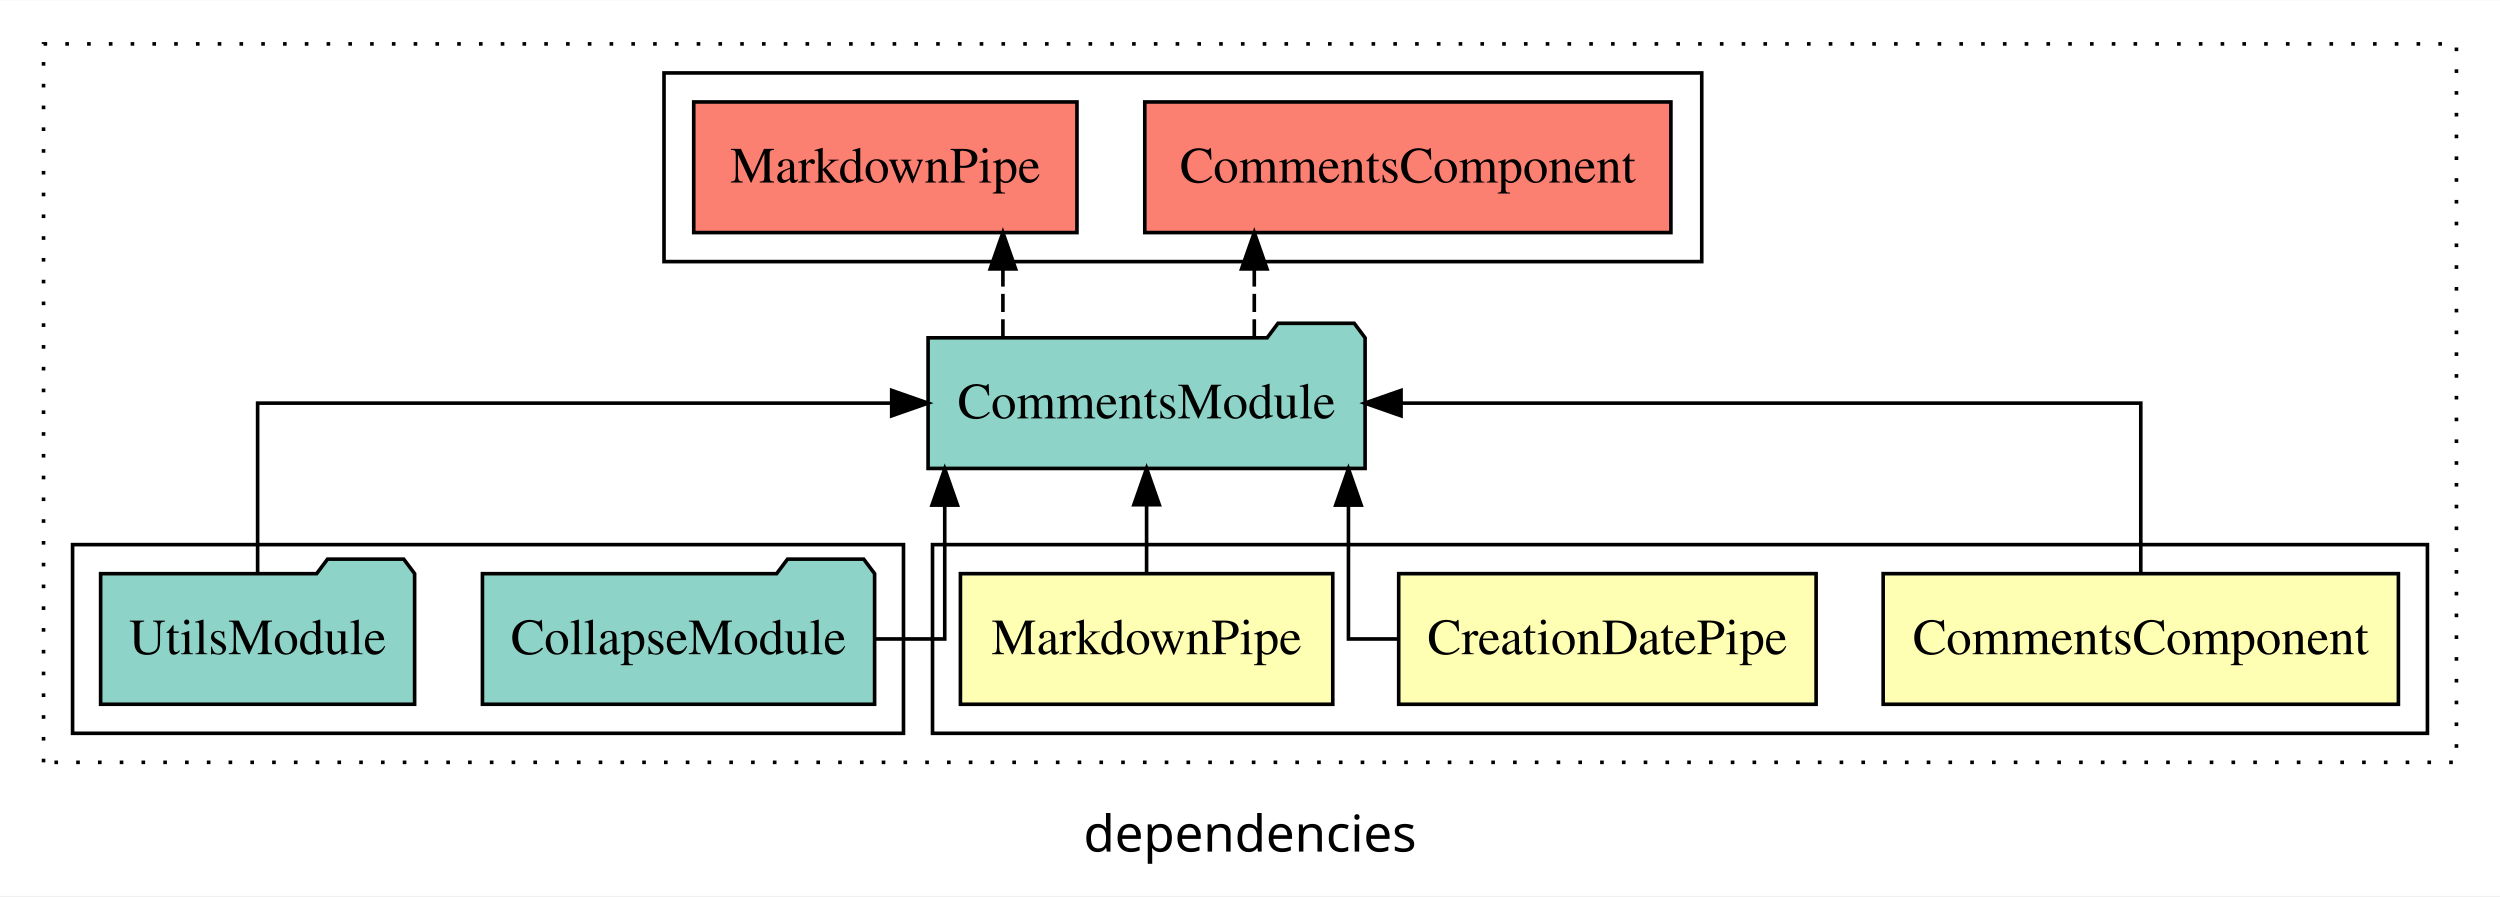
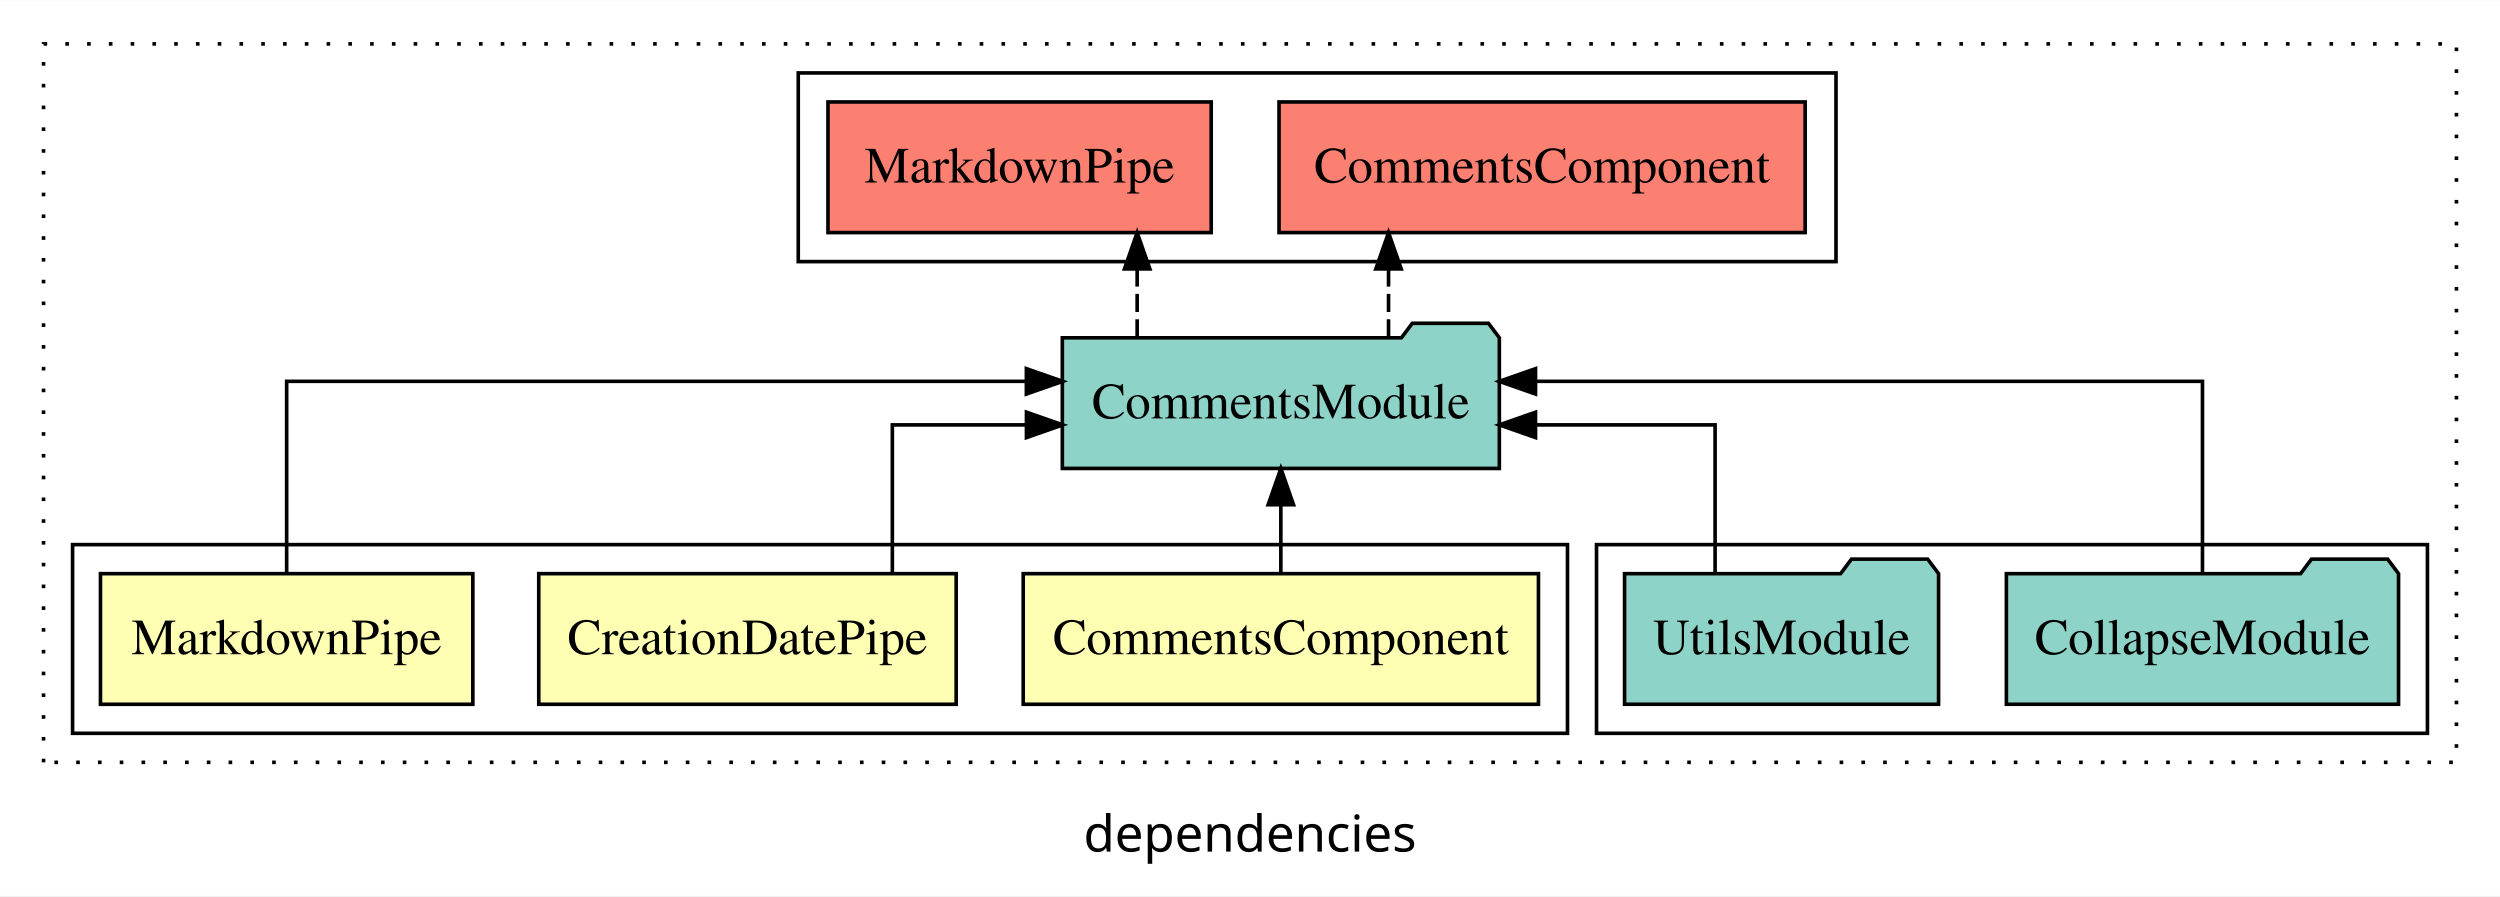
<svg xmlns="http://www.w3.org/2000/svg" width="689pt" height="247pt" viewBox="0.00 0.00 689.00 246.80">
  <g id="graph0" class="graph" transform="scale(1 1) rotate(0) translate(4 242.8)">
    <polygon fill="white" stroke="transparent" points="-4,4 -4,-242.8 685,-242.8 685,4 -4,4" />
    <text text-anchor="middle" x="340.5" y="-8.2" font-family="sans-serif" font-size="14.00">dependencies</text>
    <g id="clust1" class="cluster">
      <polygon fill="none" stroke="black" stroke-dasharray="1,5" points="8,-32.8 8,-230.8 673,-230.8 673,-32.8 8,-32.8" />
    </g>
-     <g id="clust2" class="cluster">
-       <polygon fill="none" stroke="black" points="253,-40.8 253,-92.8 665,-92.8 665,-40.8 253,-40.8" />
+     <g id="clust6" class="cluster">
+       <polygon fill="none" stroke="black" points="436,-40.8 436,-92.8 665,-92.8 665,-40.8 436,-40.8" />
    </g>
    <g id="clust7" class="cluster">
-       <polygon fill="none" stroke="black" points="179,-170.8 179,-222.8 465,-222.8 465,-170.8 179,-170.8" />
+       <polygon fill="none" stroke="black" points="216,-170.8 216,-222.8 502,-222.8 502,-170.8 216,-170.8" />
    </g>
-     <g id="clust6" class="cluster">
-       <polygon fill="none" stroke="black" points="16,-40.8 16,-92.8 245,-92.8 245,-40.8 16,-40.8" />
+     <g id="clust2" class="cluster">
+       <polygon fill="none" stroke="black" points="16,-40.8 16,-92.8 428,-92.8 428,-40.8 16,-40.8" />
    </g>
    <g id="node1" class="node">
-       <polygon fill="#ffffb3" stroke="black" points="657,-84.8 515,-84.8 515,-48.8 657,-48.8 657,-84.8" />
-       <text text-anchor="middle" x="586" y="-62.6" font-family="Times,serif" font-size="14.00">CommentsComponent</text>
+       <polygon fill="#ffffb3" stroke="black" points="420,-84.8 278,-84.8 278,-48.8 420,-48.8 420,-84.8" />
+       <text text-anchor="middle" x="349" y="-62.6" font-family="Times,serif" font-size="14.00">CommentsComponent</text>
    </g>
    <g id="node4" class="node">
-       <polygon fill="#8dd3c7" stroke="black" points="372.22,-149.8 369.22,-153.8 348.22,-153.8 345.22,-149.8 251.78,-149.8 251.78,-113.8 372.22,-113.8 372.22,-149.8" />
-       <text text-anchor="middle" x="312" y="-127.6" font-family="Times,serif" font-size="14.00">CommentsModule</text>
+       <polygon fill="#8dd3c7" stroke="black" points="409.22,-149.8 406.22,-153.8 385.22,-153.8 382.22,-149.8 288.78,-149.8 288.78,-113.8 409.22,-113.8 409.22,-149.8" />
+       <text text-anchor="middle" x="349" y="-127.6" font-family="Times,serif" font-size="14.00">CommentsModule</text>
    </g>
    <g id="edge1" class="edge">
-       <path fill="none" stroke="black" d="M586,-84.91C586,-104.14 586,-131.8 586,-131.8 586,-131.8 382.13,-131.8 382.13,-131.8" />
-       <polygon fill="black" stroke="black" points="382.13,-128.3 372.13,-131.8 382.13,-135.3 382.13,-128.3" />
+       <path fill="none" stroke="black" d="M349,-84.91C349,-84.91 349,-103.79 349,-103.79" />
+       <polygon fill="black" stroke="black" points="345.5,-103.79 349,-113.79 352.5,-103.79 345.5,-103.79" />
    </g>
    <g id="node2" class="node">
-       <polygon fill="#ffffb3" stroke="black" points="496.52,-84.8 381.48,-84.8 381.48,-48.8 496.52,-48.8 496.52,-84.8" />
-       <text text-anchor="middle" x="439" y="-62.6" font-family="Times,serif" font-size="14.00">CreationDatePipe</text>
+       <polygon fill="#ffffb3" stroke="black" points="259.52,-84.8 144.48,-84.8 144.48,-48.8 259.52,-48.8 259.52,-84.8" />
+       <text text-anchor="middle" x="202" y="-62.6" font-family="Times,serif" font-size="14.00">CreationDatePipe</text>
    </g>
    <g id="edge2" class="edge">
-       <path fill="none" stroke="black" d="M381.39,-66.8C373.28,-66.8 367.63,-66.8 367.63,-66.8 367.63,-66.8 367.63,-103.69 367.63,-103.69" />
-       <polygon fill="black" stroke="black" points="364.13,-103.69 367.63,-113.69 371.13,-103.69 364.13,-103.69" />
+       <path fill="none" stroke="black" d="M241.93,-84.82C241.93,-102.17 241.93,-125.8 241.93,-125.8 241.93,-125.8 278.89,-125.8 278.89,-125.8" />
+       <polygon fill="black" stroke="black" points="278.89,-129.3 288.89,-125.8 278.89,-122.3 278.89,-129.3" />
    </g>
    <g id="node3" class="node">
-       <polygon fill="#ffffb3" stroke="black" points="363.31,-84.8 260.69,-84.8 260.69,-48.8 363.31,-48.8 363.31,-84.8" />
-       <text text-anchor="middle" x="312" y="-62.6" font-family="Times,serif" font-size="14.00">MarkdownPipe</text>
+       <polygon fill="#ffffb3" stroke="black" points="126.31,-84.8 23.69,-84.8 23.69,-48.8 126.31,-48.8 126.31,-84.8" />
+       <text text-anchor="middle" x="75" y="-62.6" font-family="Times,serif" font-size="14.00">MarkdownPipe</text>
    </g>
    <g id="edge3" class="edge">
-       <path fill="none" stroke="black" d="M312,-84.91C312,-84.91 312,-103.79 312,-103.79" />
-       <polygon fill="black" stroke="black" points="308.5,-103.79 312,-113.79 315.5,-103.79 308.5,-103.79" />
+       <path fill="none" stroke="black" d="M75,-85.08C75,-106.12 75,-137.8 75,-137.8 75,-137.8 278.87,-137.8 278.87,-137.8" />
+       <polygon fill="black" stroke="black" points="278.87,-141.3 288.87,-137.8 278.87,-134.3 278.87,-141.3" />
    </g>
    <g id="node7" class="node">
-       <polygon fill="#fb8072" stroke="black" points="456.5,-214.8 311.5,-214.8 311.5,-178.8 456.5,-178.8 456.5,-214.8" />
-       <text text-anchor="middle" x="384" y="-192.6" font-family="Times,serif" font-size="14.00">CommentsComponent </text>
+       <polygon fill="#fb8072" stroke="black" points="493.5,-214.8 348.5,-214.8 348.5,-178.8 493.5,-178.8 493.5,-214.8" />
+       <text text-anchor="middle" x="421" y="-192.6" font-family="Times,serif" font-size="14.00">CommentsComponent </text>
    </g>
    <g id="edge6" class="edge">
-       <path fill="none" stroke="black" stroke-dasharray="5,2" d="M341.68,-149.91C341.68,-149.91 341.68,-168.79 341.68,-168.79" />
-       <polygon fill="black" stroke="black" points="338.18,-168.79 341.68,-178.79 345.18,-168.79 338.18,-168.79" />
+       <path fill="none" stroke="black" stroke-dasharray="5,2" d="M378.68,-149.91C378.68,-149.91 378.68,-168.79 378.68,-168.79" />
+       <polygon fill="black" stroke="black" points="375.18,-168.79 378.68,-178.79 382.18,-168.79 375.18,-168.79" />
    </g>
    <g id="node8" class="node">
-       <polygon fill="#fb8072" stroke="black" points="292.81,-214.8 187.19,-214.8 187.19,-178.8 292.81,-178.8 292.81,-214.8" />
-       <text text-anchor="middle" x="240" y="-192.6" font-family="Times,serif" font-size="14.00">MarkdownPipe </text>
+       <polygon fill="#fb8072" stroke="black" points="329.81,-214.8 224.19,-214.8 224.19,-178.8 329.81,-178.8 329.81,-214.8" />
+       <text text-anchor="middle" x="277" y="-192.6" font-family="Times,serif" font-size="14.00">MarkdownPipe </text>
    </g>
    <g id="edge7" class="edge">
-       <path fill="none" stroke="black" stroke-dasharray="5,2" d="M272.4,-149.91C272.4,-149.91 272.4,-168.79 272.4,-168.79" />
-       <polygon fill="black" stroke="black" points="268.9,-168.79 272.4,-178.79 275.9,-168.79 268.9,-168.79" />
+       <path fill="none" stroke="black" stroke-dasharray="5,2" d="M309.4,-149.91C309.4,-149.91 309.4,-168.79 309.4,-168.79" />
+       <polygon fill="black" stroke="black" points="305.9,-168.79 309.4,-178.79 312.9,-168.79 305.9,-168.79" />
    </g>
    <g id="node5" class="node">
-       <polygon fill="#8dd3c7" stroke="black" points="237.04,-84.8 234.04,-88.8 213.04,-88.8 210.04,-84.8 128.96,-84.8 128.96,-48.8 237.04,-48.8 237.04,-84.8" />
-       <text text-anchor="middle" x="183" y="-62.6" font-family="Times,serif" font-size="14.00">CollapseModule</text>
+       <polygon fill="#8dd3c7" stroke="black" points="657.04,-84.8 654.04,-88.8 633.04,-88.8 630.04,-84.8 548.96,-84.8 548.96,-48.8 657.04,-48.8 657.04,-84.8" />
+       <text text-anchor="middle" x="603" y="-62.6" font-family="Times,serif" font-size="14.00">CollapseModule</text>
    </g>
    <g id="edge4" class="edge">
-       <path fill="none" stroke="black" d="M237.09,-66.8C248.09,-66.8 256.37,-66.8 256.37,-66.8 256.37,-66.8 256.37,-103.69 256.37,-103.69" />
-       <polygon fill="black" stroke="black" points="252.87,-103.69 256.37,-113.69 259.87,-103.69 252.87,-103.69" />
+       <path fill="none" stroke="black" d="M603,-85.08C603,-106.12 603,-137.8 603,-137.8 603,-137.8 419.19,-137.8 419.19,-137.8" />
+       <polygon fill="black" stroke="black" points="419.19,-134.3 409.19,-137.8 419.19,-141.3 419.19,-134.3" />
    </g>
    <g id="node6" class="node">
-       <polygon fill="#8dd3c7" stroke="black" points="110.27,-84.8 107.27,-88.8 86.27,-88.8 83.27,-84.8 23.73,-84.8 23.73,-48.8 110.27,-48.8 110.27,-84.8" />
-       <text text-anchor="middle" x="67" y="-62.6" font-family="Times,serif" font-size="14.00">UtilsModule</text>
+       <polygon fill="#8dd3c7" stroke="black" points="530.27,-84.8 527.27,-88.8 506.27,-88.8 503.27,-84.8 443.73,-84.8 443.73,-48.8 530.27,-48.8 530.27,-84.8" />
+       <text text-anchor="middle" x="487" y="-62.6" font-family="Times,serif" font-size="14.00">UtilsModule</text>
    </g>
    <g id="edge5" class="edge">
-       <path fill="none" stroke="black" d="M67,-84.91C67,-104.14 67,-131.8 67,-131.8 67,-131.8 241.75,-131.8 241.75,-131.8" />
-       <polygon fill="black" stroke="black" points="241.75,-135.3 251.75,-131.8 241.75,-128.3 241.75,-135.3" />
+       <path fill="none" stroke="black" d="M468.68,-84.82C468.68,-102.17 468.68,-125.8 468.68,-125.8 468.68,-125.8 419.19,-125.8 419.19,-125.8" />
+       <polygon fill="black" stroke="black" points="419.19,-122.3 409.19,-125.8 419.19,-129.3 419.19,-122.3" />
    </g>
  </g>
</svg>
